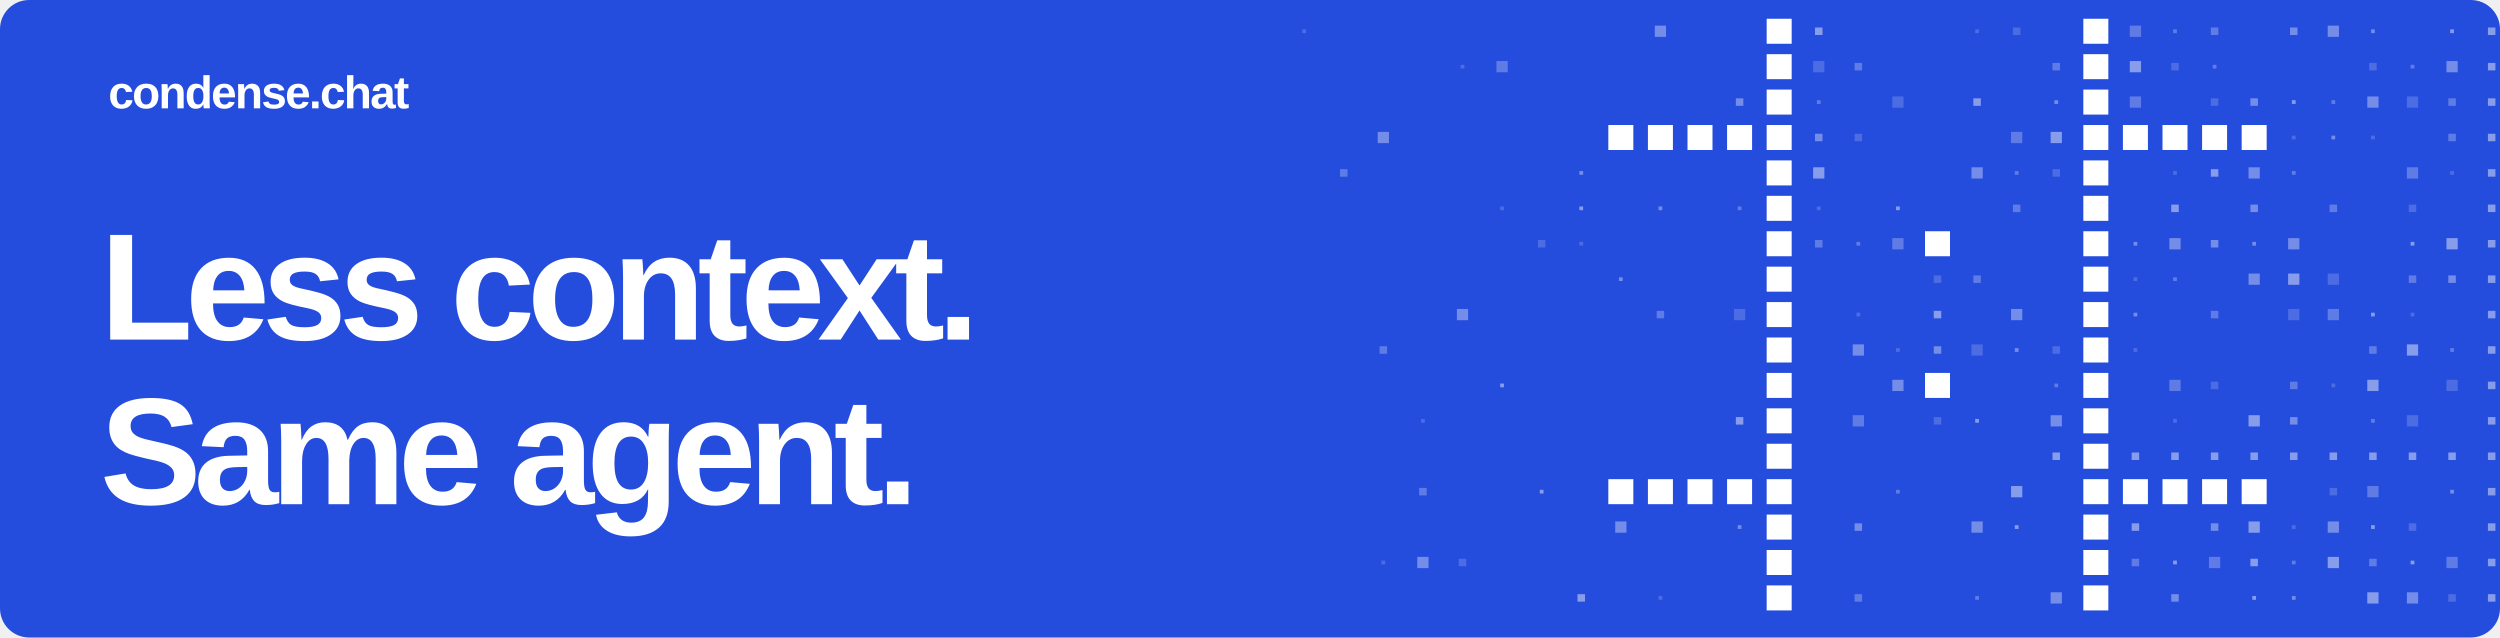
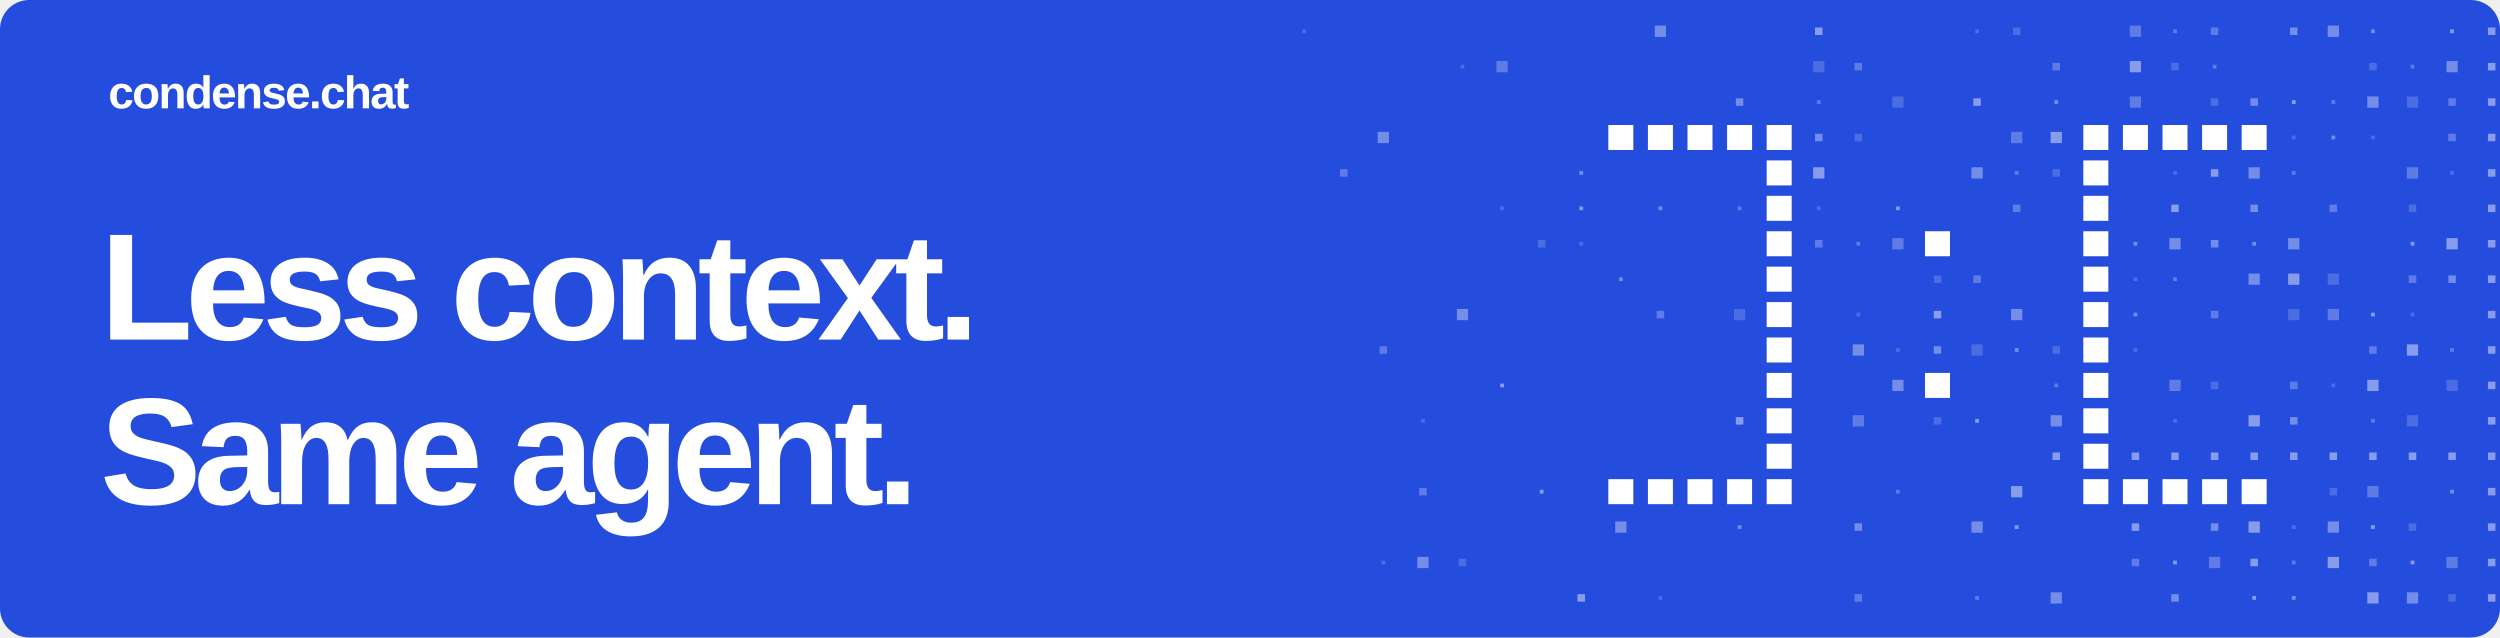
<svg xmlns="http://www.w3.org/2000/svg" viewBox="0 0 1200 306" role="img" aria-labelledby="title">
  <rect width="1200" height="306" rx="14" fill="#244cdd" />
  <g fill="white" font-family="Arial, Helvetica, sans-serif">
    <text x="52" y="52" font-size="22" font-weight="700" letter-spacing="-0.8">condense.chat</text>
    <text x="48" y="163" font-size="73" font-weight="700" letter-spacing="-3.7">Less context.</text>
    <text x="48" y="242" font-size="73" font-weight="700" letter-spacing="-3.7">Same agent.</text>
  </g>
  <g fill="white">
    <rect x="625.1" y="14.1" width="1.8" height="1.8" opacity="0.18" />
    <rect x="794.3" y="12.3" width="5.4" height="5.4" opacity="0.36" />
-     <rect x="848" y="9" width="12" height="12" opacity="1" />
    <rect x="871.2" y="13.2" width="3.6" height="3.6" opacity="0.45" />
    <rect x="948.1" y="14.1" width="1.8" height="1.8" opacity="0.18" />
    <rect x="966.2" y="13.2" width="3.6" height="3.6" opacity="0.18" />
-     <rect x="1000" y="9" width="12" height="12" opacity="1" />
    <rect x="1022.3" y="12.3" width="5.4" height="5.4" opacity="0.27" />
    <rect x="1043.1" y="14.1" width="1.8" height="1.8" opacity="0.27" />
    <rect x="1061.2" y="13.2" width="3.6" height="3.6" opacity="0.27" />
    <rect x="1099.2" y="13.2" width="3.6" height="3.6" opacity="0.36" />
    <rect x="1117.3" y="12.3" width="5.4" height="5.4" opacity="0.36" />
    <rect x="1138.1" y="14.1" width="1.8" height="1.8" opacity="0.36" />
    <rect x="1176.1" y="14.1" width="1.8" height="1.8" opacity="0.45" />
    <rect x="1194.2" y="13.2" width="3.6" height="3.6" opacity="0.45" />
    <rect x="701.1" y="31.1" width="1.8" height="1.8" opacity="0.18" />
    <rect x="718.3" y="29.3" width="5.4" height="5.4" opacity="0.27" />
-     <rect x="848" y="26" width="12" height="12" opacity="1" />
    <rect x="870.3" y="29.3" width="5.4" height="5.4" opacity="0.18" />
    <rect x="890.2" y="30.2" width="3.6" height="3.6" opacity="0.27" />
    <rect x="985.2" y="30.2" width="3.6" height="3.6" opacity="0.27" />
-     <rect x="1000" y="26" width="12" height="12" opacity="1" />
    <rect x="1022.3" y="29.3" width="5.4" height="5.4" opacity="0.45" />
    <rect x="1042.2" y="30.2" width="3.6" height="3.6" opacity="0.18" />
    <rect x="1062.1" y="31.1" width="1.8" height="1.8" opacity="0.27" />
    <rect x="1137.2" y="30.2" width="3.6" height="3.6" opacity="0.18" />
    <rect x="1157.1" y="31.1" width="1.8" height="1.8" opacity="0.27" />
    <rect x="1174.3" y="29.3" width="5.4" height="5.4" opacity="0.36" />
    <rect x="1194.2" y="30.2" width="3.6" height="3.6" opacity="0.45" />
    <rect x="833.2" y="47.2" width="3.6" height="3.6" opacity="0.36" />
-     <rect x="848" y="43" width="12" height="12" opacity="1" />
    <rect x="872.1" y="48.1" width="1.8" height="1.8" opacity="0.27" />
    <rect x="908.3" y="46.3" width="5.4" height="5.4" opacity="0.18" />
    <rect x="947.2" y="47.2" width="3.6" height="3.6" opacity="0.45" />
    <rect x="986.1" y="48.1" width="1.8" height="1.8" opacity="0.36" />
-     <rect x="1000" y="43" width="12" height="12" opacity="1" />
    <rect x="1022.3" y="46.3" width="5.4" height="5.4" opacity="0.27" />
    <rect x="1061.2" y="47.2" width="3.6" height="3.6" opacity="0.18" />
    <rect x="1080.2" y="47.2" width="3.6" height="3.6" opacity="0.36" />
    <rect x="1100.1" y="48.1" width="1.8" height="1.8" opacity="0.45" />
    <rect x="1119.1" y="48.1" width="1.8" height="1.8" opacity="0.27" />
    <rect x="1136.3" y="46.3" width="5.4" height="5.4" opacity="0.36" />
    <rect x="1155.3" y="46.3" width="5.4" height="5.4" opacity="0.18" />
    <rect x="1175.2" y="47.2" width="3.6" height="3.6" opacity="0.27" />
    <rect x="1194.2" y="47.2" width="3.6" height="3.6" opacity="0.45" />
    <rect x="661.3" y="63.3" width="5.4" height="5.4" opacity="0.36" />
    <rect x="772" y="60" width="12" height="12" opacity="1" />
    <rect x="791" y="60" width="12" height="12" opacity="1" />
    <rect x="810" y="60" width="12" height="12" opacity="1" />
    <rect x="829" y="60" width="12" height="12" opacity="1" />
    <rect x="848" y="60" width="12" height="12" opacity="1" />
    <rect x="871.2" y="64.2" width="3.6" height="3.6" opacity="0.36" />
    <rect x="890.2" y="64.2" width="3.6" height="3.6" opacity="0.18" />
    <rect x="965.3" y="63.3" width="5.4" height="5.4" opacity="0.27" />
    <rect x="984.3" y="63.3" width="5.4" height="5.4" opacity="0.45" />
    <rect x="1000" y="60" width="12" height="12" opacity="1" />
    <rect x="1019" y="60" width="12" height="12" opacity="1" />
    <rect x="1038" y="60" width="12" height="12" opacity="1" />
    <rect x="1057" y="60" width="12" height="12" opacity="1" />
    <rect x="1076" y="60" width="12" height="12" opacity="1" />
    <rect x="1100.1" y="65.1" width="1.8" height="1.8" opacity="0.18" />
    <rect x="1119.1" y="65.1" width="1.8" height="1.8" opacity="0.36" />
    <rect x="1138.1" y="65.1" width="1.8" height="1.8" opacity="0.18" />
    <rect x="1175.2" y="64.2" width="3.6" height="3.6" opacity="0.27" />
    <rect x="1194.2" y="64.2" width="3.6" height="3.6" opacity="0.45" />
    <rect x="643.2" y="81.2" width="3.6" height="3.6" opacity="0.27" />
    <rect x="758.1" y="82.1" width="1.8" height="1.8" opacity="0.36" />
    <rect x="848" y="77" width="12" height="12" opacity="1" />
    <rect x="870.3" y="80.3" width="5.4" height="5.4" opacity="0.45" />
    <rect x="946.3" y="80.3" width="5.4" height="5.4" opacity="0.36" />
    <rect x="967.1" y="82.1" width="1.8" height="1.8" opacity="0.27" />
    <rect x="985.2" y="81.2" width="3.6" height="3.6" opacity="0.18" />
    <rect x="1000" y="77" width="12" height="12" opacity="1" />
    <rect x="1043.1" y="82.1" width="1.8" height="1.8" opacity="0.18" />
    <rect x="1061.2" y="81.2" width="3.6" height="3.6" opacity="0.45" />
    <rect x="1079.3" y="80.3" width="5.4" height="5.4" opacity="0.36" />
    <rect x="1100.1" y="82.1" width="1.8" height="1.8" opacity="0.27" />
    <rect x="1155.3" y="80.3" width="5.4" height="5.4" opacity="0.27" />
    <rect x="1176.1" y="82.1" width="1.8" height="1.8" opacity="0.18" />
    <rect x="1194.2" y="81.2" width="3.6" height="3.6" opacity="0.45" />
    <rect x="720.1" y="99.1" width="1.8" height="1.8" opacity="0.18" />
    <rect x="758.1" y="99.1" width="1.8" height="1.8" opacity="0.45" />
    <rect x="796.1" y="99.1" width="1.8" height="1.8" opacity="0.36" />
    <rect x="834.1" y="99.1" width="1.8" height="1.8" opacity="0.27" />
    <rect x="848" y="94" width="12" height="12" opacity="1" />
    <rect x="872.1" y="99.1" width="1.8" height="1.8" opacity="0.18" />
    <rect x="910.1" y="99.1" width="1.8" height="1.8" opacity="0.45" />
    <rect x="966.2" y="98.2" width="3.6" height="3.6" opacity="0.27" />
    <rect x="1000" y="94" width="12" height="12" opacity="1" />
    <rect x="1042.2" y="98.2" width="3.6" height="3.6" opacity="0.45" />
    <rect x="1080.2" y="98.2" width="3.6" height="3.6" opacity="0.36" />
    <rect x="1118.2" y="98.2" width="3.6" height="3.6" opacity="0.27" />
    <rect x="1156.2" y="98.2" width="3.6" height="3.6" opacity="0.18" />
    <rect x="1194.2" y="98.2" width="3.6" height="3.6" opacity="0.45" />
    <rect x="738.2" y="115.2" width="3.6" height="3.6" opacity="0.18" />
    <rect x="758.1" y="116.1" width="1.8" height="1.8" opacity="0.18" />
    <rect x="848" y="111" width="12" height="12" opacity="1" />
    <rect x="871.2" y="115.2" width="3.6" height="3.6" opacity="0.27" />
    <rect x="891.1" y="116.1" width="1.8" height="1.8" opacity="0.27" />
    <rect x="908.3" y="114.3" width="5.4" height="5.4" opacity="0.27" />
    <rect x="924" y="111" width="12" height="12" opacity="1" />
    <rect x="1000" y="111" width="12" height="12" opacity="1" />
    <rect x="1024.1" y="116.1" width="1.8" height="1.8" opacity="0.36" />
    <rect x="1041.3" y="114.3" width="5.4" height="5.4" opacity="0.36" />
    <rect x="1061.2" y="115.2" width="3.6" height="3.6" opacity="0.36" />
    <rect x="1081.1" y="116.1" width="1.8" height="1.8" opacity="0.36" />
    <rect x="1098.3" y="114.3" width="5.4" height="5.4" opacity="0.36" />
    <rect x="1157.1" y="116.1" width="1.8" height="1.8" opacity="0.45" />
    <rect x="1174.3" y="114.3" width="5.4" height="5.4" opacity="0.45" />
    <rect x="1194.2" y="115.2" width="3.6" height="3.6" opacity="0.45" />
    <rect x="777.1" y="133.1" width="1.8" height="1.8" opacity="0.36" />
    <rect x="848" y="128" width="12" height="12" opacity="1" />
    <rect x="928.2" y="132.2" width="3.6" height="3.6" opacity="0.18" />
    <rect x="947.2" y="132.2" width="3.6" height="3.6" opacity="0.27" />
    <rect x="1000" y="128" width="12" height="12" opacity="1" />
    <rect x="1024.1" y="133.1" width="1.8" height="1.8" opacity="0.18" />
    <rect x="1043.1" y="133.1" width="1.8" height="1.8" opacity="0.27" />
    <rect x="1079.3" y="131.3" width="5.4" height="5.4" opacity="0.36" />
    <rect x="1098.3" y="131.3" width="5.4" height="5.4" opacity="0.45" />
    <rect x="1117.3" y="131.3" width="5.4" height="5.4" opacity="0.18" />
    <rect x="1156.2" y="132.2" width="3.6" height="3.6" opacity="0.27" />
    <rect x="1175.2" y="132.2" width="3.6" height="3.6" opacity="0.36" />
    <rect x="1194.2" y="132.2" width="3.6" height="3.6" opacity="0.45" />
    <rect x="699.3" y="148.3" width="5.4" height="5.4" opacity="0.36" />
    <rect x="795.2" y="149.2" width="3.6" height="3.6" opacity="0.27" />
    <rect x="832.3" y="148.3" width="5.4" height="5.4" opacity="0.18" />
    <rect x="848" y="145" width="12" height="12" opacity="1" />
    <rect x="891.1" y="150.1" width="1.8" height="1.8" opacity="0.18" />
    <rect x="928.2" y="149.2" width="3.6" height="3.6" opacity="0.45" />
    <rect x="965.3" y="148.3" width="5.4" height="5.4" opacity="0.36" />
    <rect x="1000" y="145" width="12" height="12" opacity="1" />
    <rect x="1024.1" y="150.1" width="1.8" height="1.8" opacity="0.36" />
    <rect x="1061.2" y="149.2" width="3.6" height="3.6" opacity="0.27" />
    <rect x="1098.3" y="148.3" width="5.4" height="5.4" opacity="0.18" />
    <rect x="1117.3" y="148.3" width="5.4" height="5.4" opacity="0.27" />
    <rect x="1138.1" y="150.1" width="1.8" height="1.8" opacity="0.45" />
    <rect x="1157.1" y="150.1" width="1.8" height="1.8" opacity="0.18" />
    <rect x="1194.2" y="149.2" width="3.6" height="3.6" opacity="0.45" />
    <rect x="662.2" y="166.2" width="3.6" height="3.6" opacity="0.27" />
    <rect x="848" y="162" width="12" height="12" opacity="1" />
    <rect x="889.3" y="165.3" width="5.4" height="5.4" opacity="0.36" />
    <rect x="910.1" y="167.1" width="1.8" height="1.8" opacity="0.18" />
    <rect x="928.2" y="166.2" width="3.6" height="3.6" opacity="0.36" />
    <rect x="946.3" y="165.3" width="5.4" height="5.4" opacity="0.18" />
    <rect x="967.1" y="167.1" width="1.8" height="1.8" opacity="0.36" />
    <rect x="985.2" y="166.2" width="3.6" height="3.6" opacity="0.18" />
    <rect x="1000" y="162" width="12" height="12" opacity="1" />
    <rect x="1024.1" y="167.1" width="1.8" height="1.8" opacity="0.18" />
    <rect x="1137.2" y="166.2" width="3.6" height="3.6" opacity="0.27" />
    <rect x="1155.3" y="165.3" width="5.4" height="5.4" opacity="0.45" />
    <rect x="1176.1" y="167.1" width="1.8" height="1.8" opacity="0.27" />
    <rect x="1194.2" y="166.2" width="3.6" height="3.6" opacity="0.45" />
    <rect x="720.1" y="184.1" width="1.8" height="1.8" opacity="0.45" />
    <rect x="848" y="179" width="12" height="12" opacity="1" />
    <rect x="908.3" y="182.3" width="5.4" height="5.4" opacity="0.36" />
    <rect x="924" y="179" width="12" height="12" opacity="1" />
    <rect x="986.1" y="184.1" width="1.8" height="1.8" opacity="0.27" />
    <rect x="1000" y="179" width="12" height="12" opacity="1" />
    <rect x="1041.3" y="182.3" width="5.4" height="5.4" opacity="0.27" />
    <rect x="1061.2" y="183.2" width="3.6" height="3.6" opacity="0.18" />
    <rect x="1099.2" y="183.2" width="3.6" height="3.6" opacity="0.27" />
    <rect x="1119.1" y="184.1" width="1.8" height="1.8" opacity="0.18" />
    <rect x="1136.3" y="182.3" width="5.4" height="5.4" opacity="0.45" />
    <rect x="1174.3" y="182.3" width="5.4" height="5.4" opacity="0.18" />
    <rect x="1194.2" y="183.2" width="3.6" height="3.6" opacity="0.45" />
    <rect x="682.1" y="201.1" width="1.8" height="1.8" opacity="0.18" />
    <rect x="833.2" y="200.2" width="3.6" height="3.6" opacity="0.45" />
    <rect x="848" y="196" width="12" height="12" opacity="1" />
    <rect x="889.3" y="199.3" width="5.4" height="5.4" opacity="0.27" />
    <rect x="928.2" y="200.2" width="3.6" height="3.6" opacity="0.18" />
    <rect x="948.1" y="201.1" width="1.8" height="1.8" opacity="0.45" />
    <rect x="984.3" y="199.3" width="5.4" height="5.4" opacity="0.36" />
    <rect x="1000" y="196" width="12" height="12" opacity="1" />
    <rect x="1043.1" y="201.1" width="1.8" height="1.8" opacity="0.18" />
    <rect x="1079.3" y="199.3" width="5.4" height="5.4" opacity="0.45" />
    <rect x="1099.2" y="200.2" width="3.6" height="3.6" opacity="0.36" />
    <rect x="1138.1" y="201.1" width="1.8" height="1.8" opacity="0.27" />
    <rect x="1155.3" y="199.3" width="5.4" height="5.4" opacity="0.18" />
    <rect x="1194.2" y="200.2" width="3.6" height="3.6" opacity="0.45" />
    <rect x="848" y="213" width="12" height="12" opacity="1" />
    <rect x="985.2" y="217.2" width="3.6" height="3.6" opacity="0.45" />
    <rect x="1000" y="213" width="12" height="12" opacity="1" />
    <rect x="1023.2" y="217.2" width="3.6" height="3.6" opacity="0.45" />
    <rect x="1042.2" y="217.2" width="3.6" height="3.6" opacity="0.45" />
    <rect x="1061.2" y="217.2" width="3.6" height="3.6" opacity="0.45" />
    <rect x="1080.2" y="217.2" width="3.6" height="3.6" opacity="0.45" />
    <rect x="1099.2" y="217.2" width="3.6" height="3.6" opacity="0.45" />
    <rect x="1118.2" y="217.2" width="3.6" height="3.6" opacity="0.45" />
    <rect x="1137.2" y="217.2" width="3.6" height="3.6" opacity="0.45" />
    <rect x="1156.2" y="217.2" width="3.6" height="3.6" opacity="0.45" />
    <rect x="1175.2" y="217.2" width="3.6" height="3.6" opacity="0.45" />
    <rect x="1194.2" y="217.2" width="3.6" height="3.6" opacity="0.45" />
    <rect x="681.2" y="234.2" width="3.6" height="3.6" opacity="0.27" />
    <rect x="739.1" y="235.1" width="1.8" height="1.8" opacity="0.45" />
    <rect x="772" y="230" width="12" height="12" opacity="1" />
    <rect x="791" y="230" width="12" height="12" opacity="1" />
    <rect x="810" y="230" width="12" height="12" opacity="1" />
    <rect x="829" y="230" width="12" height="12" opacity="1" />
    <rect x="848" y="230" width="12" height="12" opacity="1" />
    <rect x="910.1" y="235.1" width="1.8" height="1.8" opacity="0.27" />
    <rect x="965.3" y="233.3" width="5.4" height="5.4" opacity="0.45" />
    <rect x="1000" y="230" width="12" height="12" opacity="1" />
    <rect x="1019" y="230" width="12" height="12" opacity="1" />
    <rect x="1038" y="230" width="12" height="12" opacity="1" />
    <rect x="1057" y="230" width="12" height="12" opacity="1" />
    <rect x="1076" y="230" width="12" height="12" opacity="1" />
    <rect x="1118.2" y="234.2" width="3.6" height="3.6" opacity="0.18" />
    <rect x="1136.3" y="233.3" width="5.4" height="5.4" opacity="0.27" />
    <rect x="1176.1" y="235.1" width="1.8" height="1.8" opacity="0.36" />
    <rect x="1194.2" y="234.2" width="3.6" height="3.6" opacity="0.45" />
    <rect x="775.3" y="250.3" width="5.4" height="5.4" opacity="0.36" />
    <rect x="834.1" y="252.1" width="1.8" height="1.8" opacity="0.36" />
-     <rect x="848" y="247" width="12" height="12" opacity="1" />
    <rect x="890.2" y="251.2" width="3.6" height="3.6" opacity="0.36" />
    <rect x="946.3" y="250.3" width="5.4" height="5.4" opacity="0.36" />
    <rect x="967.1" y="252.1" width="1.8" height="1.8" opacity="0.45" />
-     <rect x="1000" y="247" width="12" height="12" opacity="1" />
    <rect x="1023.2" y="251.2" width="3.6" height="3.6" opacity="0.45" />
    <rect x="1061.2" y="251.2" width="3.6" height="3.6" opacity="0.36" />
    <rect x="1079.3" y="250.3" width="5.4" height="5.4" opacity="0.45" />
    <rect x="1100.1" y="252.1" width="1.8" height="1.8" opacity="0.18" />
    <rect x="1117.3" y="250.3" width="5.4" height="5.4" opacity="0.36" />
    <rect x="1138.1" y="252.1" width="1.8" height="1.8" opacity="0.45" />
    <rect x="1156.2" y="251.2" width="3.6" height="3.6" opacity="0.18" />
    <rect x="1194.2" y="251.2" width="3.6" height="3.6" opacity="0.45" />
    <rect x="663.1" y="269.1" width="1.8" height="1.8" opacity="0.18" />
    <rect x="680.3" y="267.3" width="5.4" height="5.4" opacity="0.36" />
    <rect x="700.2" y="268.2" width="3.6" height="3.6" opacity="0.18" />
-     <rect x="848" y="264" width="12" height="12" opacity="1" />
-     <rect x="1000" y="264" width="12" height="12" opacity="1" />
    <rect x="1023.2" y="268.2" width="3.6" height="3.6" opacity="0.27" />
    <rect x="1043.1" y="269.1" width="1.8" height="1.8" opacity="0.45" />
    <rect x="1060.3" y="267.3" width="5.4" height="5.4" opacity="0.27" />
    <rect x="1080.2" y="268.2" width="3.6" height="3.6" opacity="0.45" />
    <rect x="1100.1" y="269.1" width="1.8" height="1.8" opacity="0.27" />
    <rect x="1117.3" y="267.3" width="5.4" height="5.4" opacity="0.45" />
    <rect x="1137.2" y="268.2" width="3.6" height="3.6" opacity="0.27" />
    <rect x="1157.1" y="269.1" width="1.8" height="1.8" opacity="0.45" />
    <rect x="1174.3" y="267.3" width="5.4" height="5.4" opacity="0.27" />
    <rect x="1194.2" y="268.2" width="3.6" height="3.6" opacity="0.45" />
    <rect x="757.2" y="285.2" width="3.6" height="3.6" opacity="0.45" />
    <rect x="796.1" y="286.1" width="1.8" height="1.8" opacity="0.18" />
-     <rect x="848" y="281" width="12" height="12" opacity="1" />
    <rect x="890.2" y="285.2" width="3.6" height="3.6" opacity="0.27" />
    <rect x="948.1" y="286.1" width="1.8" height="1.8" opacity="0.27" />
    <rect x="984.3" y="284.3" width="5.4" height="5.4" opacity="0.36" />
-     <rect x="1000" y="281" width="12" height="12" opacity="1" />
    <rect x="1042.2" y="285.2" width="3.6" height="3.6" opacity="0.36" />
    <rect x="1081.1" y="286.1" width="1.8" height="1.8" opacity="0.45" />
    <rect x="1100.1" y="286.1" width="1.8" height="1.8" opacity="0.36" />
    <rect x="1136.3" y="284.3" width="5.4" height="5.4" opacity="0.45" />
    <rect x="1155.3" y="284.3" width="5.4" height="5.4" opacity="0.36" />
    <rect x="1175.2" y="285.2" width="3.6" height="3.6" opacity="0.18" />
    <rect x="1194.2" y="285.2" width="3.6" height="3.6" opacity="0.45" />
  </g>
</svg>
